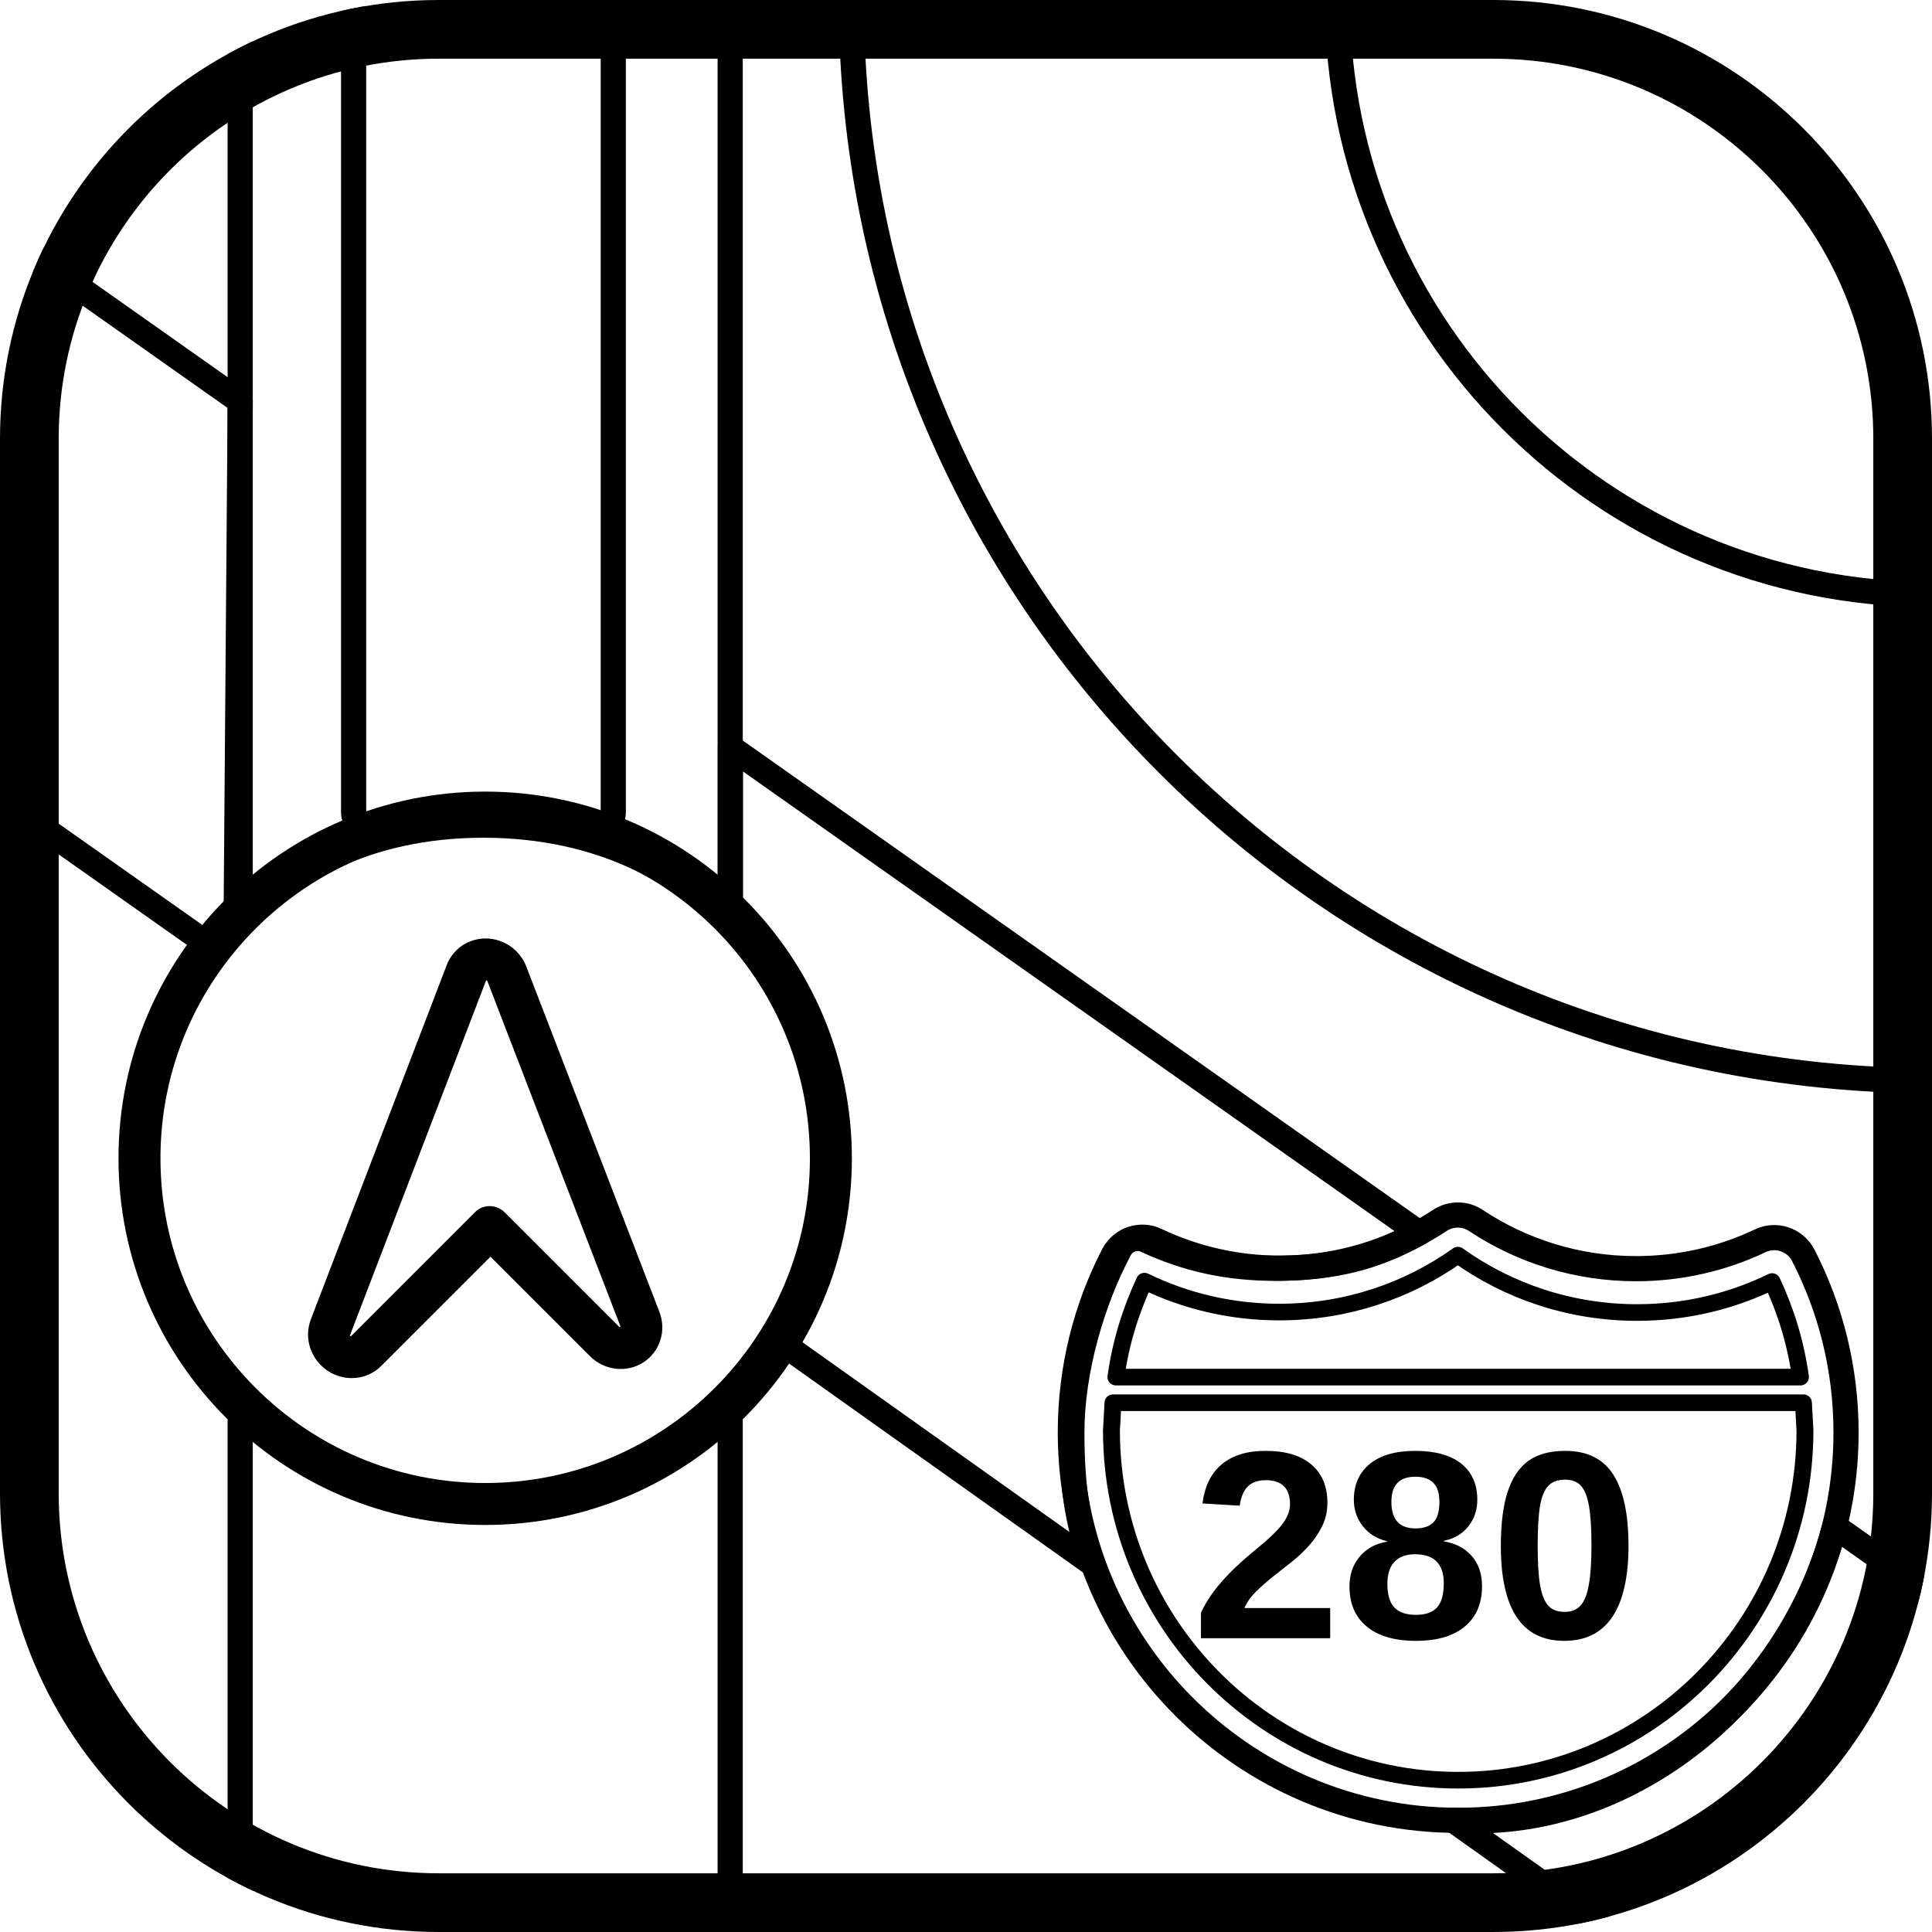
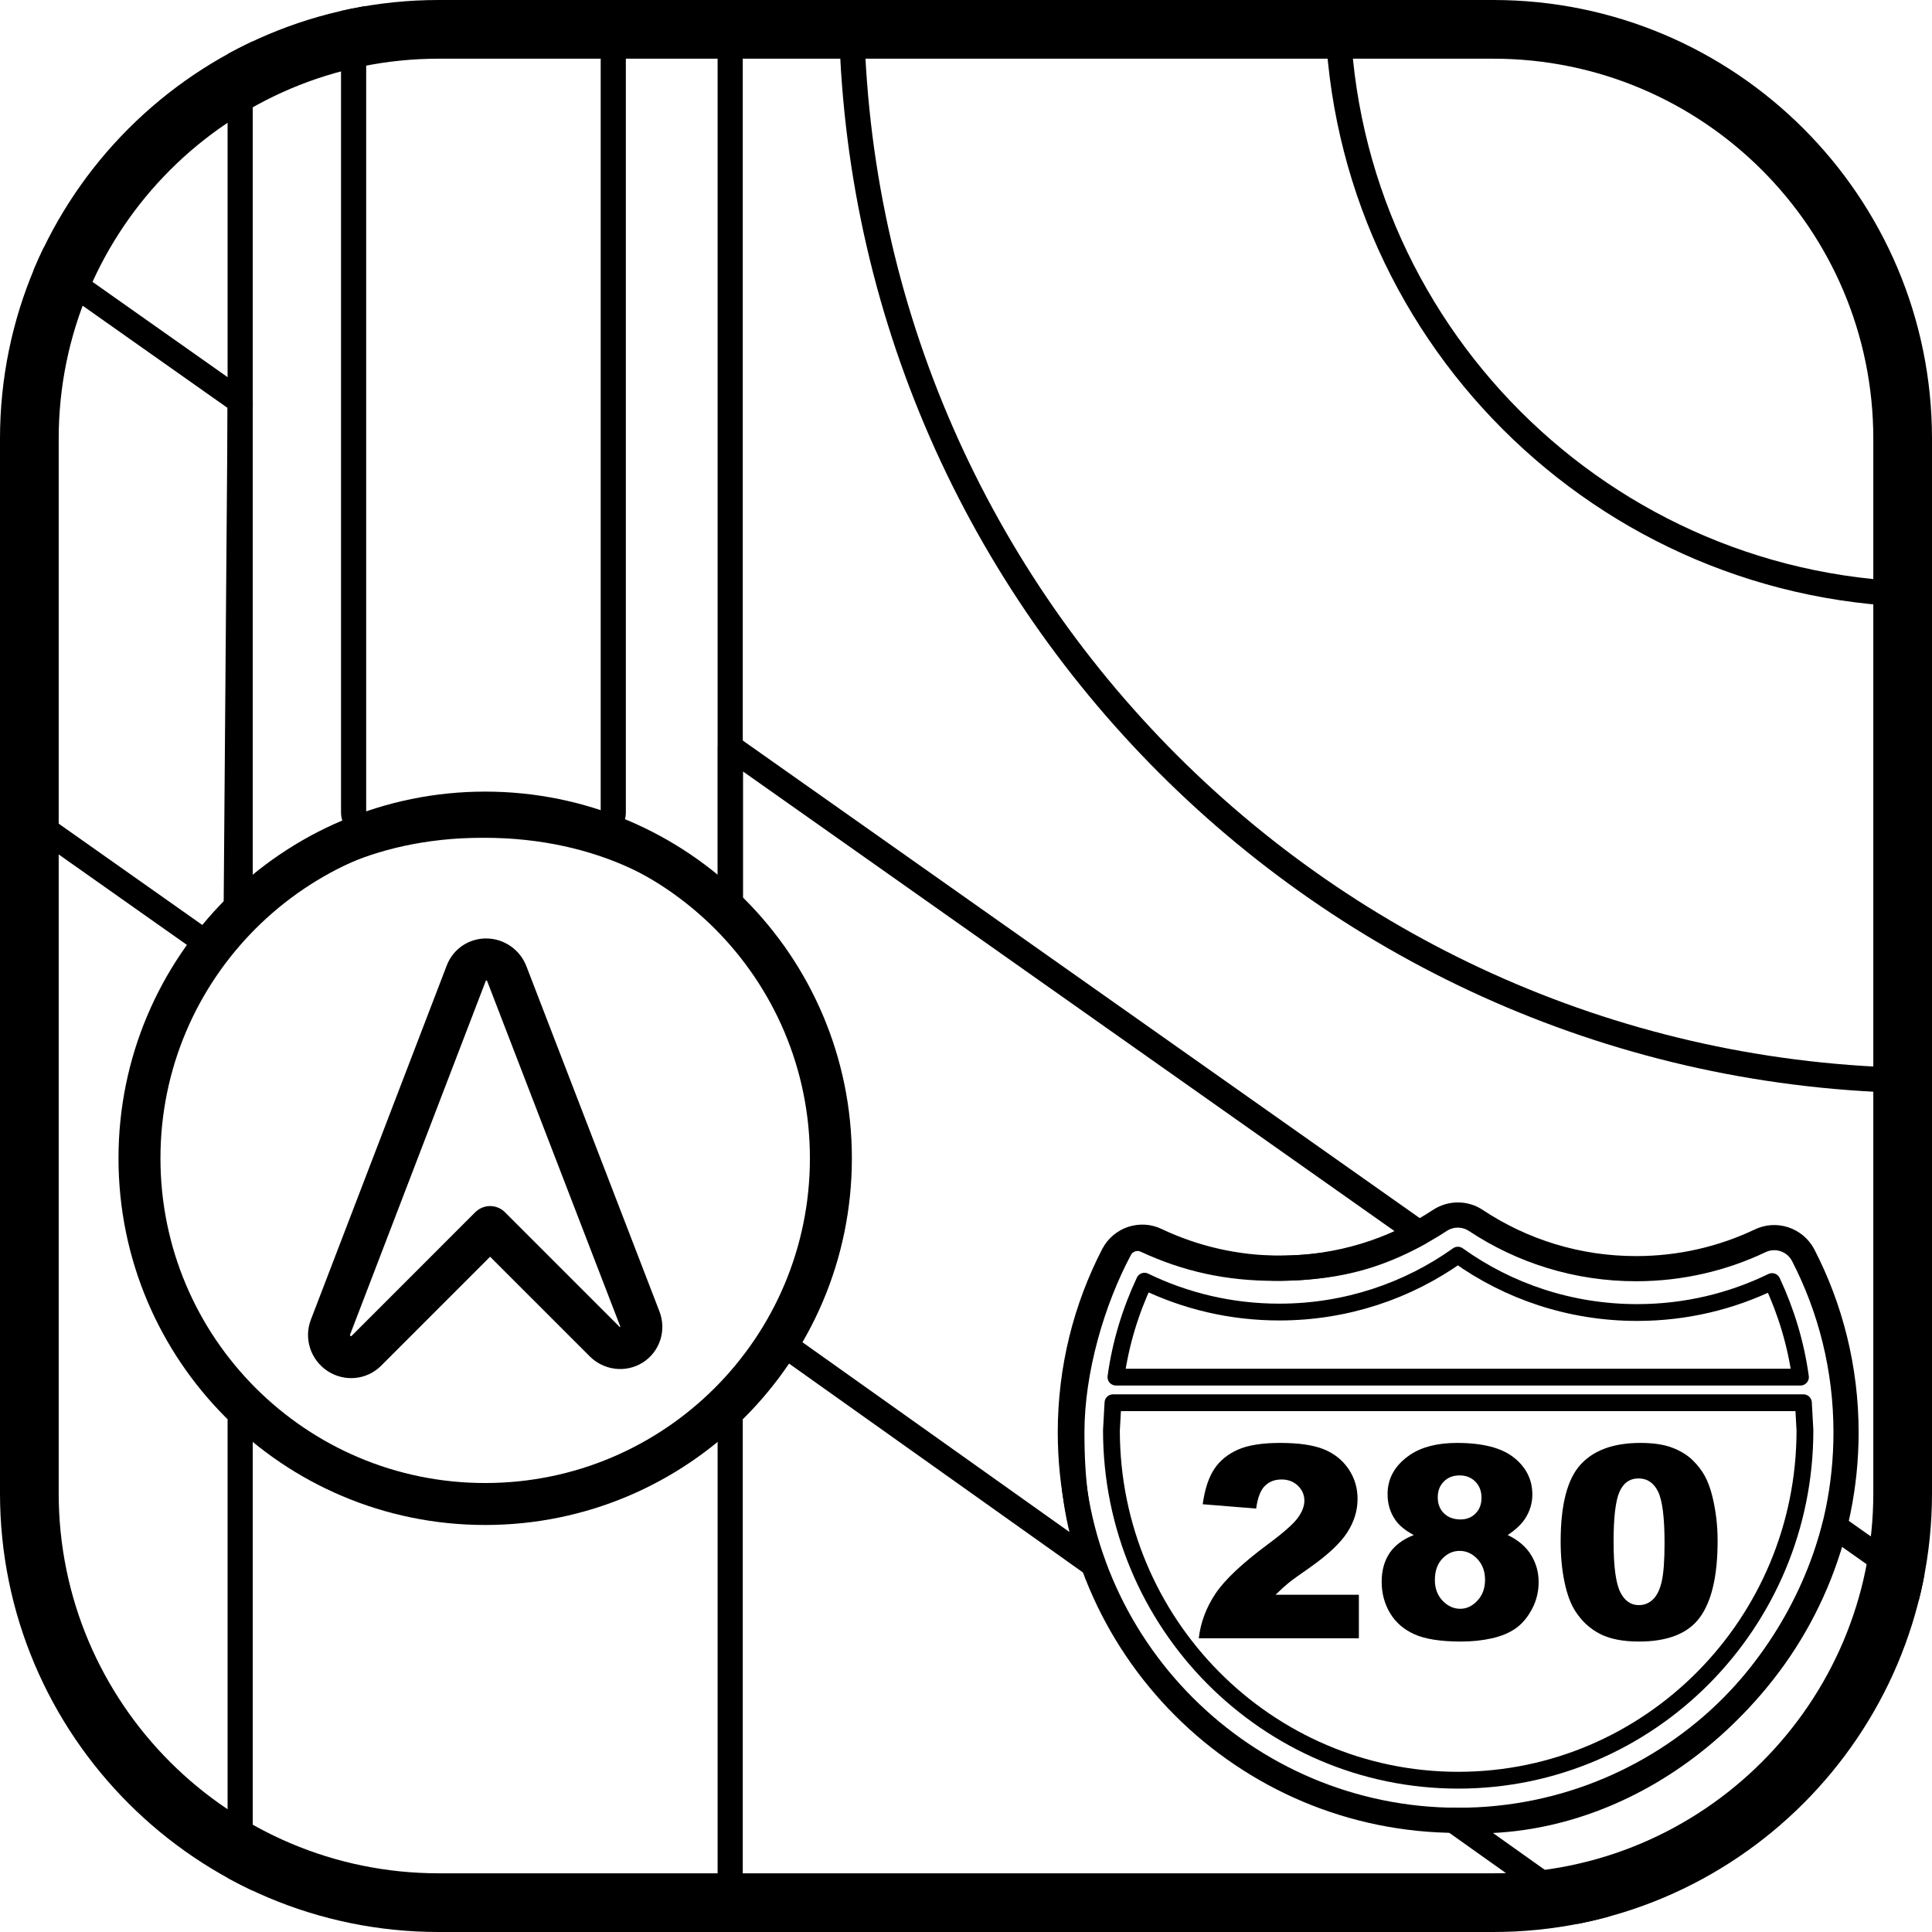
<svg xmlns="http://www.w3.org/2000/svg" width="100%" height="100%" viewBox="0 0 192 192" version="1.1" xml:space="preserve" style="fill-rule:evenodd;clip-rule:evenodd;stroke-linecap:round;stroke-linejoin:round;stroke-miterlimit:1.5;">
-   <g transform="matrix(1,0,0,1,-209.117,-224.926)">
-     <g transform="matrix(1,0,0,1,-191.216,224.926)">
-       <g transform="matrix(1,0,0,1.01517,191.216,0)">
-         <path d="M401.117,42.947C401.117,19.244 381.581,0 357.518,0L252.717,0C228.654,0 209.117,19.244 209.117,42.947L209.117,146.183C209.117,169.886 228.654,189.13 252.717,189.13L357.518,189.13C381.581,189.13 401.117,169.886 401.117,146.183L401.117,42.947Z" style="fill:none;" />
-         <clipPath id="_clip1">
-           <path d="M401.117,42.947C401.117,19.244 381.581,0 357.518,0L252.717,0C228.654,0 209.117,19.244 209.117,42.947L209.117,146.183C209.117,169.886 228.654,189.13 252.717,189.13L357.518,189.13C381.581,189.13 401.117,169.886 401.117,146.183L401.117,42.947Z" />
-         </clipPath>
-         <g clip-path="url(#_clip1)">
-           <g transform="matrix(0.826303,0,0,0.813952,95.6034,-20.5201)">
-             <path d="M369.736,-104.763C441.47,-104.763 499.709,-46.524 499.709,25.211C499.709,96.945 441.47,155.184 369.736,155.184C298.002,155.184 239.763,96.945 239.763,25.211C239.763,-46.524 298.002,-104.763 369.736,-104.763ZM369.736,-46.301C409.205,-46.301 441.248,-14.258 441.248,25.211C441.248,64.679 409.205,96.722 369.736,96.722C330.268,96.722 298.224,64.679 298.224,25.211C298.224,-14.258 330.268,-46.301 369.736,-46.301Z" style="fill:none;stroke:black;stroke-width:3.03px;" />
-           </g>
-           <g transform="matrix(1,0,0,0.985053,0,-221.564)">
-             <path d="M391.45,376.612L428.49,402.732L402.012,440.267L353.531,405.81C354.303,405.855 355.079,405.877 355.861,405.877C372.049,405.877 387.101,393.286 391.45,376.612ZM350.14,347.46C345.617,349.983 341.47,350.957 335.885,350.965C331.11,350.972 327.067,350.065 323.022,348.192C322.068,347.737 320.924,348.106 320.416,349.034C317.672,354.169 315.638,361.104 315.638,367.282C315.638,372.01 316.068,376.195 317.724,380.361L286.51,358.176C286.51,358.176 292.806,348.044 291.336,335.086C289.865,322.129 281.704,315.828 281.704,315.828L281.704,299.182L350.14,347.46ZM232.99,264.822L232.584,316.217L230.152,319.032L174.944,280.088L201.422,242.553L232.99,264.822Z" style="fill:none;stroke:black;stroke-width:2.5px;" />
-           </g>
-           <g transform="matrix(1,0,0,0.985053,0,-221.564)">
-             <path d="M282.932,366.134C282.932,365.198 282.41,364.341 281.579,363.912C280.747,363.483 279.746,363.554 278.984,364.096C275.663,366.457 272.099,373.034 257.334,373.034C242.569,373.034 238.976,366.444 235.685,364.103C234.922,363.561 233.921,363.49 233.09,363.919C232.258,364.348 231.736,365.205 231.736,366.141L231.736,416.926C231.736,418.306 232.855,419.426 234.236,419.426L280.432,419.426C281.813,419.426 282.932,418.306 282.932,416.926L282.932,366.134ZM280.432,366.134L280.432,416.926L234.236,416.926L234.236,366.141C237.74,368.633 241.613,375.534 257.334,375.534C273.055,375.534 276.897,368.647 280.432,366.134ZM278.687,315.8C279.407,316.502 280.477,316.704 281.403,316.314C282.33,315.923 282.932,315.015 282.932,314.01L282.932,224.926C282.932,223.545 281.813,222.426 280.432,222.426L234.236,222.426C232.855,222.426 231.736,223.545 231.736,224.926L231.736,313.963C231.736,314.975 232.347,315.888 233.282,316.274C234.218,316.66 235.295,316.443 236.009,315.725C238.55,313.169 245.408,308.179 257.161,308.179C268.981,308.179 276.063,313.24 278.687,315.8ZM280.432,314.01C277.592,311.239 269.955,305.679 257.161,305.679C244.405,305.679 236.995,311.188 234.236,313.963L234.236,224.926L280.432,224.926L280.432,314.01Z" />
-           </g>
-           <g transform="matrix(1.03721,0,0,0.966138,-10.0028,1.89212e-15)">
-             <path d="M271.224,0C271.224,-1.408 270.144,-2.549 268.813,-2.549L246.345,-2.549C245.013,-2.549 243.934,-1.408 243.934,-0L243.934,82.335C243.934,83.743 245.013,84.884 246.345,84.884L268.813,84.884C270.144,84.884 271.224,83.743 271.224,82.335L271.224,0ZM268.813,-0L246.345,-0L246.345,82.335L268.813,82.335L268.813,-0Z" />
-           </g>
-           <g transform="matrix(1,0,0,0.985053,0.17321,-1.35395)">
-             <circle cx="257.161" cy="116.484" r="34.356" style="fill:none;" />
-             <clipPath id="_clip2">
-               <circle cx="257.161" cy="116.484" r="34.356" />
-             </clipPath>
-             <g clip-path="url(#_clip2)">
-               <g id="Location--filled-" transform="matrix(0.751774,-0.751774,0.770298,0.770298,-278.279,-96.4151)">
-                 <path d="M228.147,475.236C228.49,474.483 228.333,473.596 227.752,473.006C227.172,472.416 226.288,472.244 225.529,472.574C217.884,475.898 202.769,482.47 193.119,486.666C192.25,487.044 191.765,487.98 191.958,488.907C192.151,489.835 192.968,490.5 193.916,490.5C201.321,490.5 210.3,490.5 210.3,490.5L210.3,505.267C210.3,506.208 210.957,507.022 211.877,507.221C212.797,507.421 213.731,506.951 214.121,506.094C218.283,496.936 224.796,482.61 228.147,475.236Z" style="fill:none;fill-rule:nonzero;stroke:black;stroke-width:3.87px;stroke-linecap:butt;stroke-miterlimit:2;" />
-               </g>
-             </g>
-             <circle cx="257.161" cy="116.484" r="34.356" style="fill:none;stroke:black;stroke-width:4.17px;" />
-           </g>
-           <g transform="matrix(1,0,0,0.985053,0,0)">
-             <path d="M320.881,125.264C321.385,124.316 322.549,123.937 323.515,124.407C327.425,126.258 331.795,127.29 336.404,127.283C342.488,127.273 348.15,125.455 352.882,122.338C353.557,121.884 354.44,121.886 355.113,122.342C359.884,125.501 365.604,127.338 371.75,127.329C376.334,127.322 380.678,126.288 384.565,124.446C385.531,123.974 386.698,124.354 387.201,125.304C389.837,130.417 391.325,136.214 391.325,142.357C391.325,162.94 374.614,179.652 354.031,179.652C333.447,179.652 316.736,162.94 316.736,142.357C316.736,136.199 318.232,130.387 320.881,125.264Z" style="fill:none;" />
-             <clipPath id="_clip3">
-               <path d="M320.881,125.264C321.385,124.316 322.549,123.937 323.515,124.407C327.425,126.258 331.795,127.29 336.404,127.283C342.488,127.273 348.15,125.455 352.882,122.338C353.557,121.884 354.44,121.886 355.113,122.342C359.884,125.501 365.604,127.338 371.75,127.329C376.334,127.322 380.678,126.288 384.565,124.446C385.531,123.974 386.698,124.354 387.201,125.304C389.837,130.417 391.325,136.214 391.325,142.357C391.325,162.94 374.614,179.652 354.031,179.652C333.447,179.652 316.736,162.94 316.736,142.357C316.736,136.199 318.232,130.387 320.881,125.264Z" />
-             </clipPath>
-             <g clip-path="url(#_clip3)">
-               <g transform="matrix(1,0,0,1,5.68434e-14,-0.0889272)">
-                 <path d="M321.458,127.143C321.931,126.163 323.102,125.742 324.089,126.198C327.85,127.882 332.019,128.816 336.404,128.809C342.488,128.799 348.15,126.981 352.882,123.864C353.557,123.41 354.44,123.412 355.113,123.868C359.884,127.027 365.604,128.864 371.75,128.855C376.108,128.848 380.25,127.913 383.989,126.237C384.978,125.78 386.15,126.201 386.621,127.183C388.775,131.793 389.977,136.936 389.977,142.357C389.977,162.196 373.87,178.303 354.031,178.303C334.191,178.303 318.084,162.196 318.084,142.357C318.084,136.92 319.294,131.764 321.458,127.143Z" style="fill:none;" />
-               </g>
-               <g transform="matrix(1.00607,0,0,0.989398,-2.1485,1.2981)">
-                 <path d="M388.132,139.585L388.283,142.357C388.283,161.752 372.935,177.499 354.031,177.499C335.126,177.499 319.779,161.752 319.779,142.357L319.93,139.585L388.132,139.585Z" style="fill:none;stroke:black;stroke-width:1.67px;" />
-               </g>
-               <g transform="matrix(1.00607,0,0,0.989398,-2.1485,1.2981)">
-                 <path d="M320.222,137.01C320.681,133.61 321.661,130.376 323.044,127.374C327.073,129.367 331.609,130.484 336.404,130.477C342.975,130.466 349.053,128.347 353.999,124.76C358.981,128.392 365.118,130.533 371.75,130.523C376.52,130.515 381.031,129.396 385.035,127.412C386.409,130.402 387.383,133.624 387.839,137.01L320.222,137.01Z" style="fill:none;stroke:black;stroke-width:1.67px;" />
-               </g>
-               <g transform="matrix(1.11068,0,0,1.11068,-41.1163,-17.7041)">
-                 <text x="331.924px" y="162.525px" style="font-family:'Arial-Black', 'Arial', sans-serif;font-weight:900;font-size:24.009px;">280</text>
-               </g>
-             </g>
-             <path d="M318.66,124.116C315.833,129.583 314.236,135.785 314.236,142.357C314.236,164.32 332.067,182.152 354.031,182.152C375.994,182.152 393.825,164.32 393.825,142.357C393.825,135.802 392.236,129.614 389.422,124.158C388.276,121.991 385.646,121.135 383.467,122.2C379.931,123.876 375.948,124.823 371.746,124.829C366.112,124.838 360.867,123.154 356.494,120.257C354.998,119.244 353.008,119.241 351.487,120.263C347.169,123.108 341.978,124.774 336.4,124.783C332.175,124.789 328.169,123.844 324.584,122.148C322.434,121.099 319.809,121.953 318.673,124.091L318.66,124.116ZM320.881,125.264C321.385,124.316 322.549,123.937 323.515,124.407C327.425,126.258 331.795,127.29 336.404,127.283C342.488,127.273 348.15,125.455 352.882,122.338C353.557,121.884 354.44,121.886 355.113,122.342C359.884,125.501 365.604,127.338 371.75,127.329C376.334,127.322 380.678,126.288 384.565,124.446C385.531,123.974 386.698,124.354 387.201,125.304C389.837,130.417 391.325,136.214 391.325,142.357C391.325,162.94 374.614,179.652 354.031,179.652C333.447,179.652 316.736,162.94 316.736,142.357C316.736,136.199 318.232,130.387 320.881,125.264Z" />
-           </g>
-         </g>
-         <path d="M401.117,42.947C401.117,19.244 381.581,0 357.518,0L252.717,0C228.654,0 209.117,19.244 209.117,42.947L209.117,146.183C209.117,169.886 228.654,189.13 252.717,189.13L357.518,189.13C381.581,189.13 401.117,169.886 401.117,146.183L401.117,42.947ZM395.284,42.947L395.284,146.183C395.284,166.715 378.362,183.384 357.518,183.384C357.518,183.384 252.717,183.384 252.717,183.384C231.873,183.384 214.951,166.715 214.951,146.183L214.951,42.947C214.951,22.415 231.873,5.746 252.717,5.746C252.717,5.746 357.518,5.746 357.518,5.746C378.362,5.746 395.284,22.415 395.284,42.947Z" />
-       </g>
+   <rect id="Apple-Plan-monochrome" x="0" y="0" width="192" height="192" style="fill:none;" />
+   <path d="M192,43.599c0,-24.063 -19.536,-43.599 -43.599,-43.599l-104.802,0c-24.063,0 -43.599,19.536 -43.599,43.599l0,104.802c0,24.063 19.536,43.599 43.599,43.599l104.802,-0c24.063,-0 43.599,-19.536 43.599,-43.599l0,-104.802Z" style="fill:none;" />
+   <clipPath id="_clip1">
+     <path d="M192,43.599c0,-24.063 -19.536,-43.599 -43.599,-43.599l-104.802,0c-24.063,0 -43.599,19.536 -43.599,43.599l0,104.802c0,24.063 19.536,43.599 43.599,43.599l104.802,-0c24.063,-0 43.599,-19.536 43.599,-43.599l0,-104.802Z" />
+   </clipPath>
+   <g clip-path="url(#_clip1)">
+     <path d="M192,-107.397c59.274,-0 107.397,48.123 107.397,107.397c0,59.274 -48.123,107.397 -107.397,107.397c-59.274,0 -107.397,-48.123 -107.397,-107.397c-0,-59.274 48.123,-107.397 107.397,-107.397Zm0,48.306c32.613,0 59.091,26.478 59.091,59.091c-0,32.613 -26.478,59.091 -59.091,59.091c-32.613,-0 -59.091,-26.478 -59.091,-59.091c0,-32.613 26.478,-59.091 59.091,-59.091Z" style="fill:none;stroke:#000;stroke-width:2.5px;" />
+     <path d="M182.333,151.686l37.04,26.121l-26.478,37.534l-48.481,-34.457c0.771,0.045 1.548,0.068 2.329,0.068c16.188,-0 31.241,-12.591 35.59,-29.266Zm-41.311,-29.152c-4.522,2.524 -8.669,3.497 -14.254,3.506c-4.776,0.007 -8.818,-0.9 -12.863,-2.773c-0.955,-0.455 -2.099,-0.086 -2.607,0.841c-2.744,5.135 -4.777,12.07 -4.777,18.249c-0,4.728 0.43,8.912 2.086,13.078l-31.215,-22.185c0,-0 6.297,-10.132 4.826,-23.089c-1.47,-12.958 -9.631,-19.258 -9.631,-19.258l-0,-16.647l68.435,48.278Zm-117.15,-82.638l-0.405,51.395l-2.433,2.816l-55.207,-38.945l26.478,-37.534l31.567,22.268Z" style="fill:none;stroke:#000;stroke-width:2.5px;" />
+     <path d="M73.815,141.208c-0,-0.935 -0.522,-1.793 -1.354,-2.221c-0.831,-0.429 -1.832,-0.358 -2.595,0.184c-3.32,2.36 -6.884,8.938 -21.649,8.938c-14.765,-0 -18.358,-6.59 -21.65,-8.931c-0.762,-0.542 -1.763,-0.614 -2.595,-0.185c-0.831,0.429 -1.354,1.286 -1.354,2.222l0,50.785c0,1.381 1.12,2.5 2.5,2.5l46.197,0c1.381,0 2.5,-1.119 2.5,-2.5l-0,-50.792Zm-2.5,0l-0,50.792l-46.197,0l0,-50.785c3.505,2.493 7.378,9.394 23.099,9.394c15.721,-0 19.562,-6.887 23.098,-9.401Zm-1.746,-50.334c0.72,0.702 1.79,0.905 2.717,0.514c0.927,-0.391 1.529,-1.298 1.529,-2.304l-0,-89.084c-0,-1.381 -1.119,-2.5 -2.5,-2.5l-46.197,-0c-1.38,-0 -2.5,1.119 -2.5,2.5l0,89.037c0,1.013 0.611,1.925 1.547,2.311c0.936,0.386 2.012,0.17 2.726,-0.548c2.542,-2.556 9.4,-7.546 21.152,-7.546c11.82,-0 18.902,5.06 21.526,7.62Zm1.746,-1.79c-2.841,-2.77 -10.477,-8.33 -23.272,-8.33c-12.756,-0 -20.166,5.509 -22.925,8.283l0,-89.037l46.197,0l-0,89.084Z" />
+     <path d="M62.196,0c-0,-1.381 -1.119,-2.5 -2.5,-2.5l-23.305,-0c-1.381,-0 -2.5,1.119 -2.5,2.5l0,80.754c0,1.381 1.119,2.5 2.5,2.5l23.305,0c1.381,0 2.5,-1.119 2.5,-2.5l-0,-80.754Zm-2.5,-0l-23.305,-0l0,80.754l23.305,0l-0,-80.754Z" />
+     <circle cx="48.217" cy="115.11" r="34.356" style="fill:none;" />
+     <clipPath id="_clip2">
+       <circle cx="48.217" cy="115.11" r="34.356" />
+     </clipPath>
+     <g clip-path="url(#_clip2)">
+       <path id="Location--filled-" d="M50.366,96.769c-0.323,-0.838 -1.124,-1.403 -2.015,-1.421c-0.891,-0.019 -1.688,0.514 -2.004,1.339c-3.187,8.308 -9.488,24.732 -13.511,35.22c-0.362,0.944 -0.005,2.029 0.854,2.599c0.86,0.569 1.987,0.467 2.699,-0.245c5.567,-5.567 12.317,-12.318 12.317,-12.318c0,0 6.165,6.166 11.375,11.375c0.725,0.725 1.846,0.859 2.691,0.321c0.845,-0.538 1.186,-1.603 0.819,-2.556c-3.925,-10.183 -10.065,-26.115 -13.225,-34.314Z" style="fill:none;fill-rule:nonzero;stroke:#000;stroke-width:4.17px;stroke-linecap:butt;stroke-miterlimit:2;" />
    </g>
+     <circle cx="48.217" cy="115.11" r="34.356" style="fill:none;stroke:#000;stroke-width:4.17px;" />
+     <path d="M111.763,125.264c0.504,-0.948 1.669,-1.327 2.634,-0.857c3.911,1.851 8.281,2.883 12.89,2.876c6.084,-0.01 11.746,-1.828 16.478,-4.945c0.675,-0.454 1.557,-0.452 2.231,0.004c4.77,3.159 10.491,4.996 16.636,4.987c4.584,-0.007 8.929,-1.041 12.815,-2.883c0.967,-0.472 2.133,-0.092 2.636,0.858c2.637,5.113 4.125,10.91 4.125,17.053c-0,20.583 -16.711,37.295 -37.295,37.295c-20.583,-0 -37.294,-16.712 -37.294,-37.295c-0,-6.158 1.495,-11.97 4.144,-17.093Z" style="fill:none;" />
+     <clipPath id="_clip3">
+       <path d="M111.763,125.264c0.504,-0.948 1.669,-1.327 2.634,-0.857c3.911,1.851 8.281,2.883 12.89,2.876c6.084,-0.01 11.746,-1.828 16.478,-4.945c0.675,-0.454 1.557,-0.452 2.231,0.004c4.77,3.159 10.491,4.996 16.636,4.987c4.584,-0.007 8.929,-1.041 12.815,-2.883c0.967,-0.472 2.133,-0.092 2.636,0.858c2.637,5.113 4.125,10.91 4.125,17.053c-0,20.583 -16.711,37.295 -37.295,37.295c-20.583,-0 -37.294,-16.712 -37.294,-37.295c-0,-6.158 1.495,-11.97 4.144,-17.093Z" />
+     </clipPath>
+     <g clip-path="url(#_clip3)">
+       <path d="M112.341,127.054c0.472,-0.98 1.643,-1.401 2.631,-0.945c3.76,1.684 7.929,2.618 12.315,2.611c6.084,-0.01 11.746,-1.828 16.478,-4.945c0.675,-0.454 1.557,-0.452 2.231,0.004c4.77,3.159 10.491,4.997 16.636,4.987c4.359,-0.007 8.501,-0.942 12.24,-2.618c0.988,-0.457 2.161,-0.035 2.632,0.946c2.153,4.61 3.356,9.753 3.356,15.174c-0,19.839 -16.107,35.946 -35.947,35.946c-19.839,0 -35.946,-16.107 -35.946,-35.946c-0,-5.437 1.209,-10.593 3.374,-15.214Z" style="fill:none;" />
+       <path d="M179.222,139.403l0.151,2.743c0,19.19 -15.441,34.769 -34.46,34.769c-19.019,0 -34.46,-15.579 -34.46,-34.769l0.152,-2.743l68.617,0Z" style="fill:none;stroke:#000;stroke-width:1.67px;" />
+       <path d="M110.9,136.856c0.461,-3.365 1.447,-6.564 2.838,-9.534c4.054,1.971 8.618,3.077 13.442,3.069c6.61,-0.01 12.725,-2.107 17.701,-5.656c5.012,3.594 11.187,5.712 17.859,5.702c4.799,-0.007 9.337,-1.115 13.366,-3.078c1.382,2.959 2.362,6.146 2.821,9.497l-68.027,-0Z" style="fill:none;stroke:#000;stroke-width:1.67px;" />
+       <path d="M135.043,162.81l-15.911,-0c0.182,-1.571 0.736,-3.049 1.66,-4.434c0.925,-1.384 2.659,-3.018 5.202,-4.902c1.554,-1.154 2.548,-2.031 2.982,-2.63c0.434,-0.599 0.651,-1.168 0.651,-1.706c-0,-0.582 -0.215,-1.078 -0.645,-1.491c-0.429,-0.412 -0.97,-0.618 -1.621,-0.618c-0.677,-0 -1.23,0.212 -1.66,0.638c-0.43,0.425 -0.718,1.176 -0.866,2.252l-5.312,-0.429c0.208,-1.493 0.59,-2.659 1.145,-3.496c0.556,-0.838 1.339,-1.48 2.351,-1.928c1.011,-0.447 2.411,-0.67 4.199,-0.67c1.866,-0 3.318,0.213 4.355,0.638c1.038,0.425 1.854,1.078 2.448,1.96c0.595,0.881 0.892,1.868 0.892,2.962c0,1.163 -0.34,2.274 -1.022,3.333c-0.681,1.059 -1.92,2.222 -3.717,3.49c-1.068,0.738 -1.782,1.254 -2.142,1.549c-0.36,0.295 -0.784,0.682 -1.27,1.159l8.281,0l0,4.323Z" style="fill-rule:nonzero;" />
+       <path d="M140.499,152.55c-0.833,-0.443 -1.441,-0.938 -1.823,-1.485c-0.521,-0.746 -0.781,-1.606 -0.781,-2.578c0,-1.597 0.751,-2.904 2.253,-3.919c1.172,-0.781 2.721,-1.172 4.648,-1.172c2.552,-0 4.438,0.486 5.658,1.458c1.219,0.972 1.829,2.196 1.829,3.672c0,0.859 -0.243,1.662 -0.729,2.409c-0.365,0.556 -0.938,1.094 -1.719,1.615c1.033,0.494 1.804,1.15 2.311,1.966c0.508,0.816 0.762,1.718 0.762,2.708c0,0.955 -0.219,1.847 -0.657,2.676c-0.439,0.829 -0.977,1.469 -1.615,1.92c-0.638,0.452 -1.432,0.784 -2.383,0.996c-0.95,0.213 -1.964,0.319 -3.04,0.319c-2.023,0 -3.568,-0.238 -4.636,-0.716c-1.067,-0.477 -1.879,-1.18 -2.435,-2.109c-0.555,-0.929 -0.833,-1.966 -0.833,-3.112c0,-1.12 0.261,-2.068 0.781,-2.845c0.521,-0.777 1.324,-1.378 2.409,-1.803Zm2.383,-3.75c0,0.659 0.206,1.191 0.619,1.595c0.412,0.403 0.961,0.605 1.647,0.605c0.607,0 1.106,-0.2 1.497,-0.599c0.391,-0.399 0.586,-0.916 0.586,-1.549c-0,-0.66 -0.204,-1.196 -0.612,-1.608c-0.408,-0.413 -0.929,-0.619 -1.562,-0.619c-0.643,0 -1.166,0.202 -1.569,0.606c-0.404,0.403 -0.606,0.926 -0.606,1.569Zm-0.286,8.216c-0,0.842 0.256,1.53 0.768,2.064c0.512,0.533 1.098,0.8 1.758,0.8c0.633,0 1.202,-0.271 1.705,-0.814c0.504,-0.542 0.756,-1.23 0.756,-2.063c-0,-0.842 -0.254,-1.532 -0.762,-2.071c-0.508,-0.538 -1.096,-0.807 -1.764,-0.807c-0.66,0 -1.235,0.26 -1.726,0.781c-0.49,0.521 -0.735,1.224 -0.735,2.11Z" style="fill-rule:nonzero;" />
+       <path d="M155.096,153.188c-0,-3.629 0.653,-6.168 1.959,-7.618c1.307,-1.449 3.297,-2.174 5.97,-2.174c1.285,-0 2.34,0.158 3.164,0.475c0.825,0.317 1.498,0.729 2.019,1.237c0.52,0.508 0.931,1.042 1.23,1.602c0.3,0.56 0.54,1.213 0.723,1.959c0.356,1.424 0.534,2.908 0.534,4.453c-0,3.464 -0.586,5.999 -1.758,7.605c-1.172,1.606 -3.19,2.408 -6.055,2.408c-1.606,0 -2.904,-0.256 -3.893,-0.768c-0.99,-0.512 -1.801,-1.263 -2.435,-2.252c-0.46,-0.703 -0.818,-1.665 -1.074,-2.884c-0.256,-1.22 -0.384,-2.568 -0.384,-4.043Zm5.26,0.013c-0,2.43 0.215,4.09 0.645,4.98c0.429,0.89 1.052,1.335 1.868,1.335c0.538,-0 1.005,-0.189 1.4,-0.567c0.395,-0.377 0.686,-0.974 0.872,-1.79c0.187,-0.816 0.28,-2.088 0.28,-3.815c0,-2.535 -0.215,-4.238 -0.644,-5.111c-0.43,-0.872 -1.075,-1.308 -1.934,-1.308c-0.877,-0 -1.51,0.444 -1.901,1.334c-0.391,0.89 -0.586,2.537 -0.586,4.942Z" style="fill-rule:nonzero;" />
+     </g>
+     <path d="M109.543,124.116c-2.827,5.467 -4.424,11.669 -4.424,18.241c-0,21.963 17.831,39.795 39.794,39.795c21.964,-0 39.795,-17.832 39.795,-39.795c-0,-6.555 -1.589,-12.743 -4.403,-18.199c-1.146,-2.167 -3.777,-3.023 -5.955,-1.958c-3.536,1.676 -7.519,2.623 -11.722,2.629c-5.634,0.009 -10.878,-1.675 -15.252,-4.572c-1.496,-1.013 -3.485,-1.016 -5.006,0.006c-4.318,2.845 -9.509,4.511 -15.087,4.52c-4.225,0.006 -8.232,-0.939 -11.816,-2.635c-2.15,-1.049 -4.776,-0.195 -5.911,1.943l-0.013,0.025Zm2.22,1.148c0.504,-0.948 1.669,-1.327 2.634,-0.857c3.911,1.851 8.281,2.883 12.89,2.876c6.084,-0.01 11.746,-1.828 16.478,-4.945c0.675,-0.454 1.557,-0.452 2.231,0.004c4.77,3.159 10.491,4.996 16.636,4.987c4.584,-0.007 8.929,-1.041 12.815,-2.883c0.967,-0.472 2.133,-0.092 2.636,0.858c2.637,5.113 4.125,10.91 4.125,17.053c-0,20.583 -16.711,37.295 -37.295,37.295c-20.583,-0 -37.294,-16.712 -37.294,-37.295c-0,-6.158 1.495,-11.97 4.144,-17.093Z" />
  </g>
+   <path d="M192,43.599c0,-24.063 -19.536,-43.599 -43.599,-43.599l-104.802,0c-24.063,0 -43.599,19.536 -43.599,43.599l0,104.802c0,24.063 19.536,43.599 43.599,43.599l104.802,-0c24.063,-0 43.599,-19.536 43.599,-43.599l0,-104.802Zm-5.833,0l-0,104.802c-0,20.843 -16.923,37.766 -37.766,37.766c-0,-0 -104.802,-0 -104.802,-0c-20.843,-0 -37.766,-16.923 -37.766,-37.766l0,-104.802c0,-20.843 16.923,-37.766 37.766,-37.766c0,0 104.802,0 104.802,0c20.843,0 37.766,16.923 37.766,37.766Z" />
</svg>
